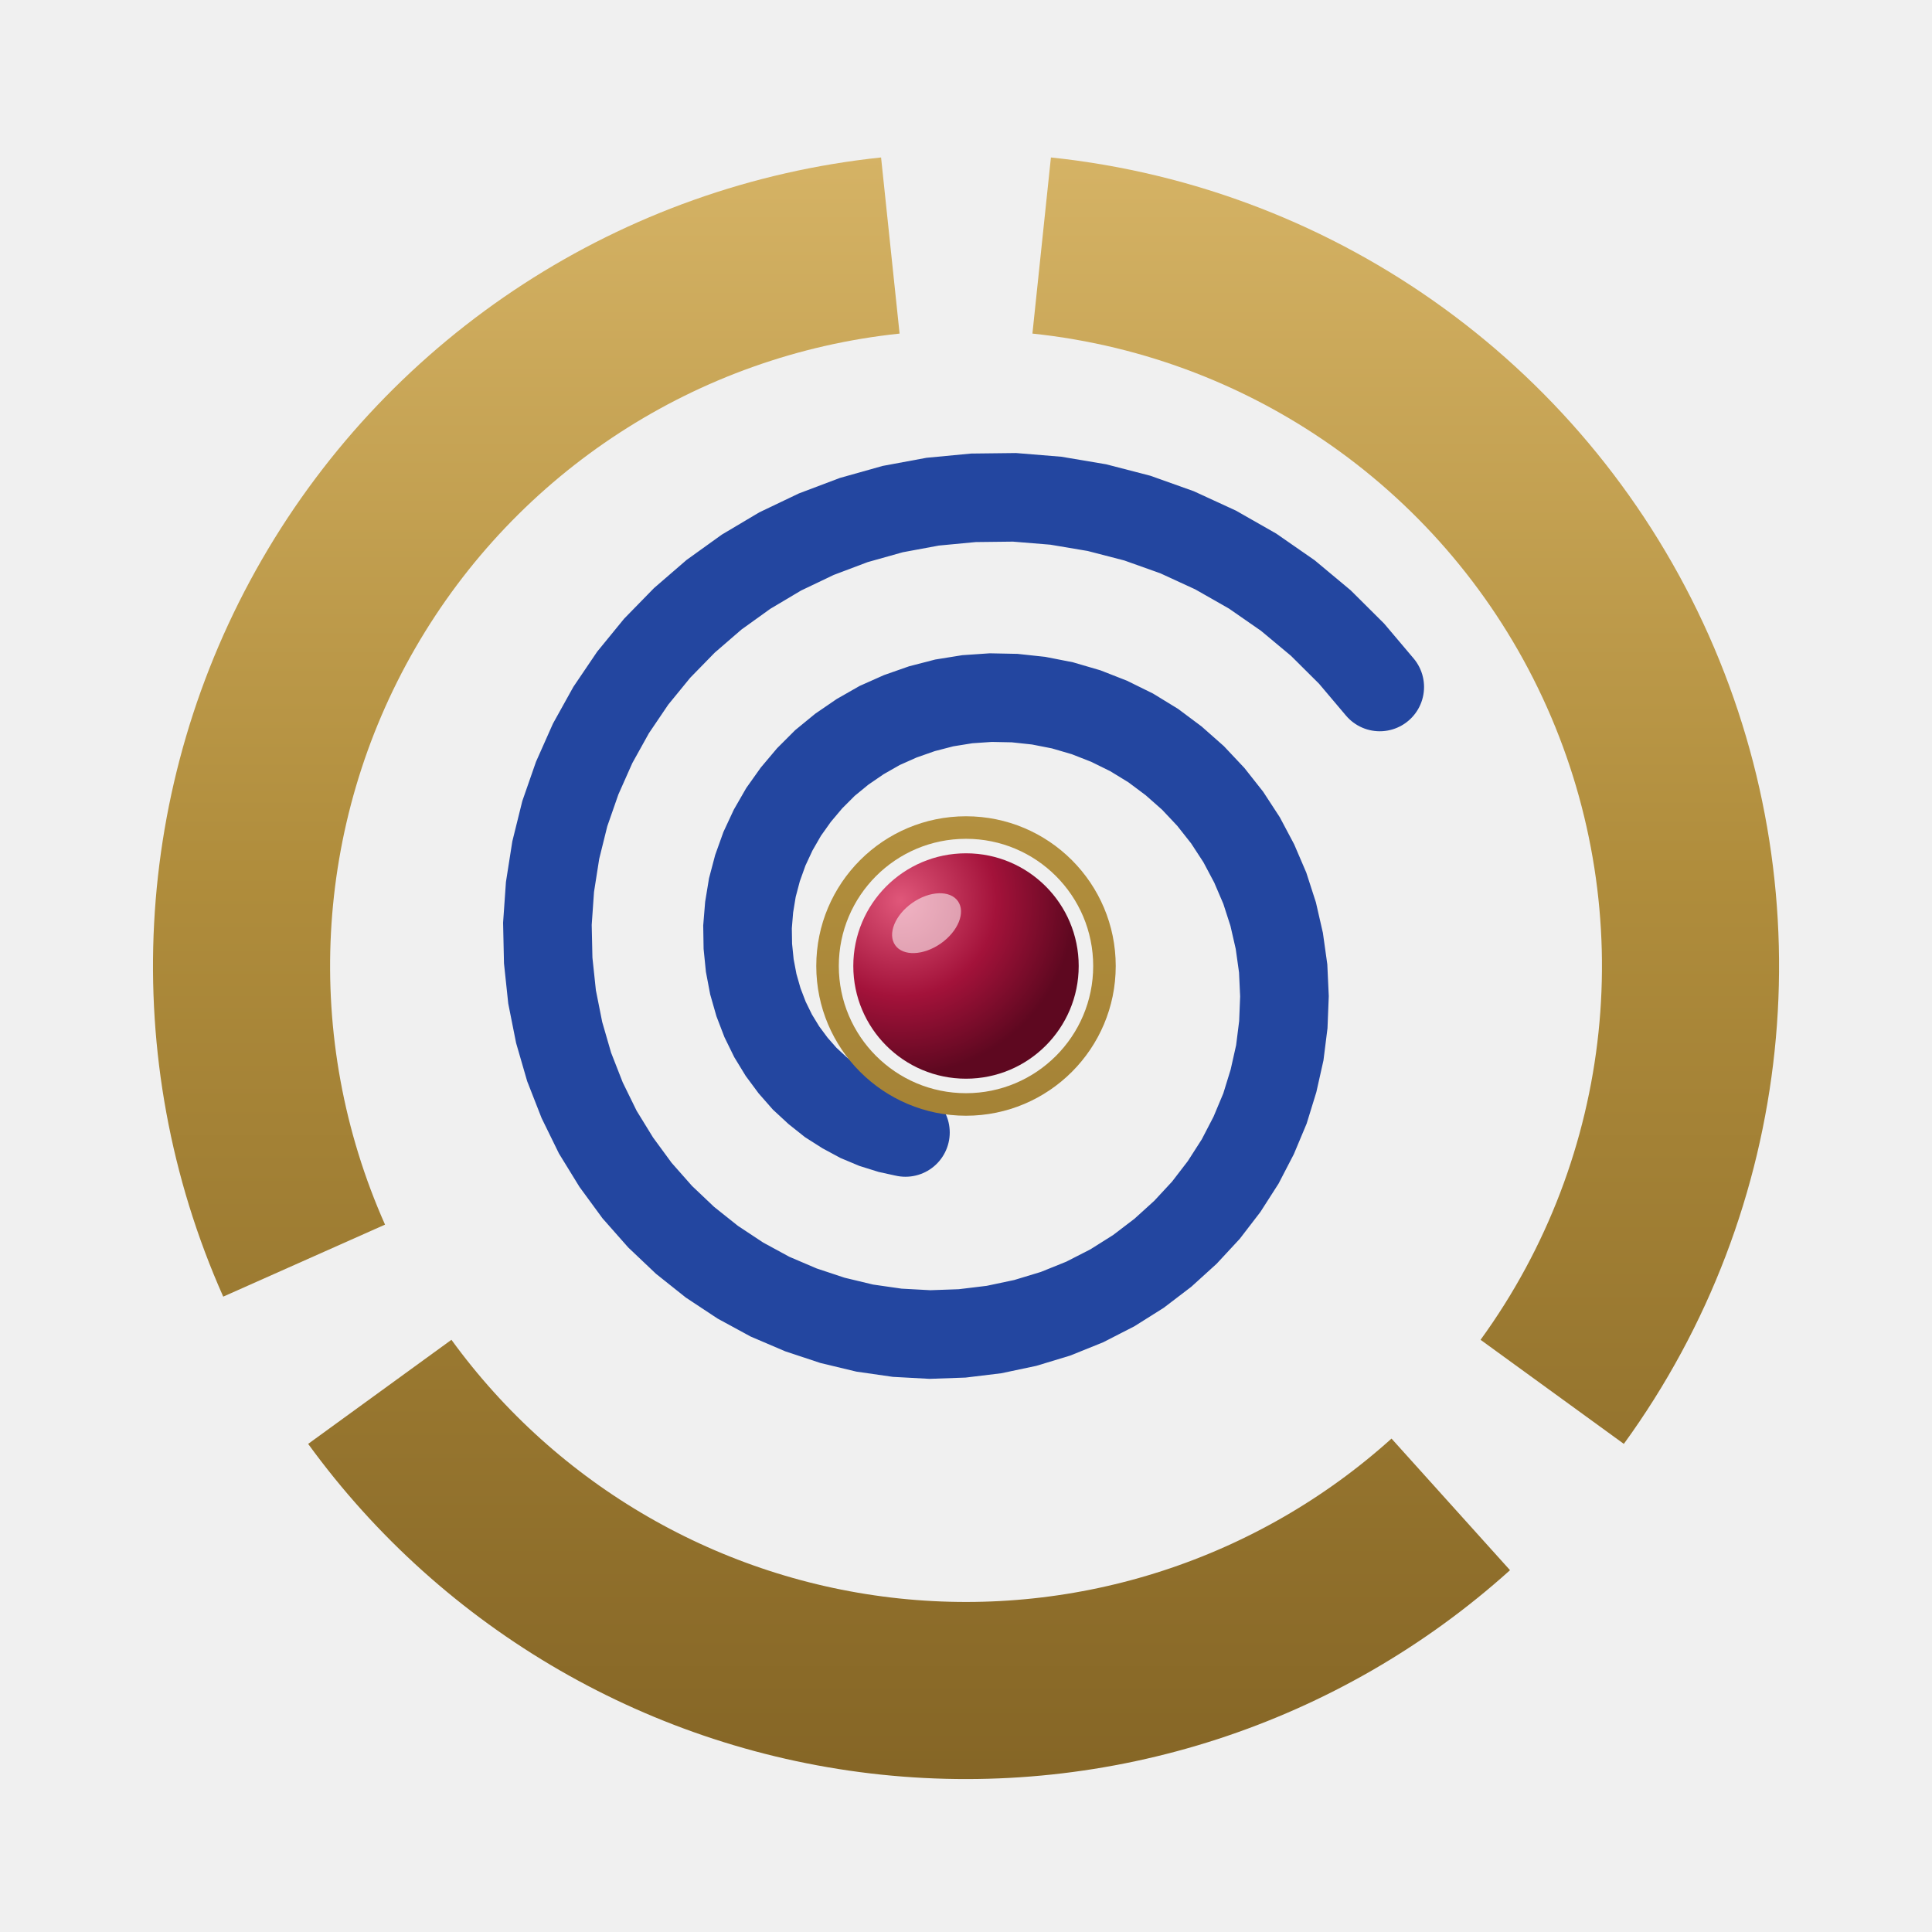
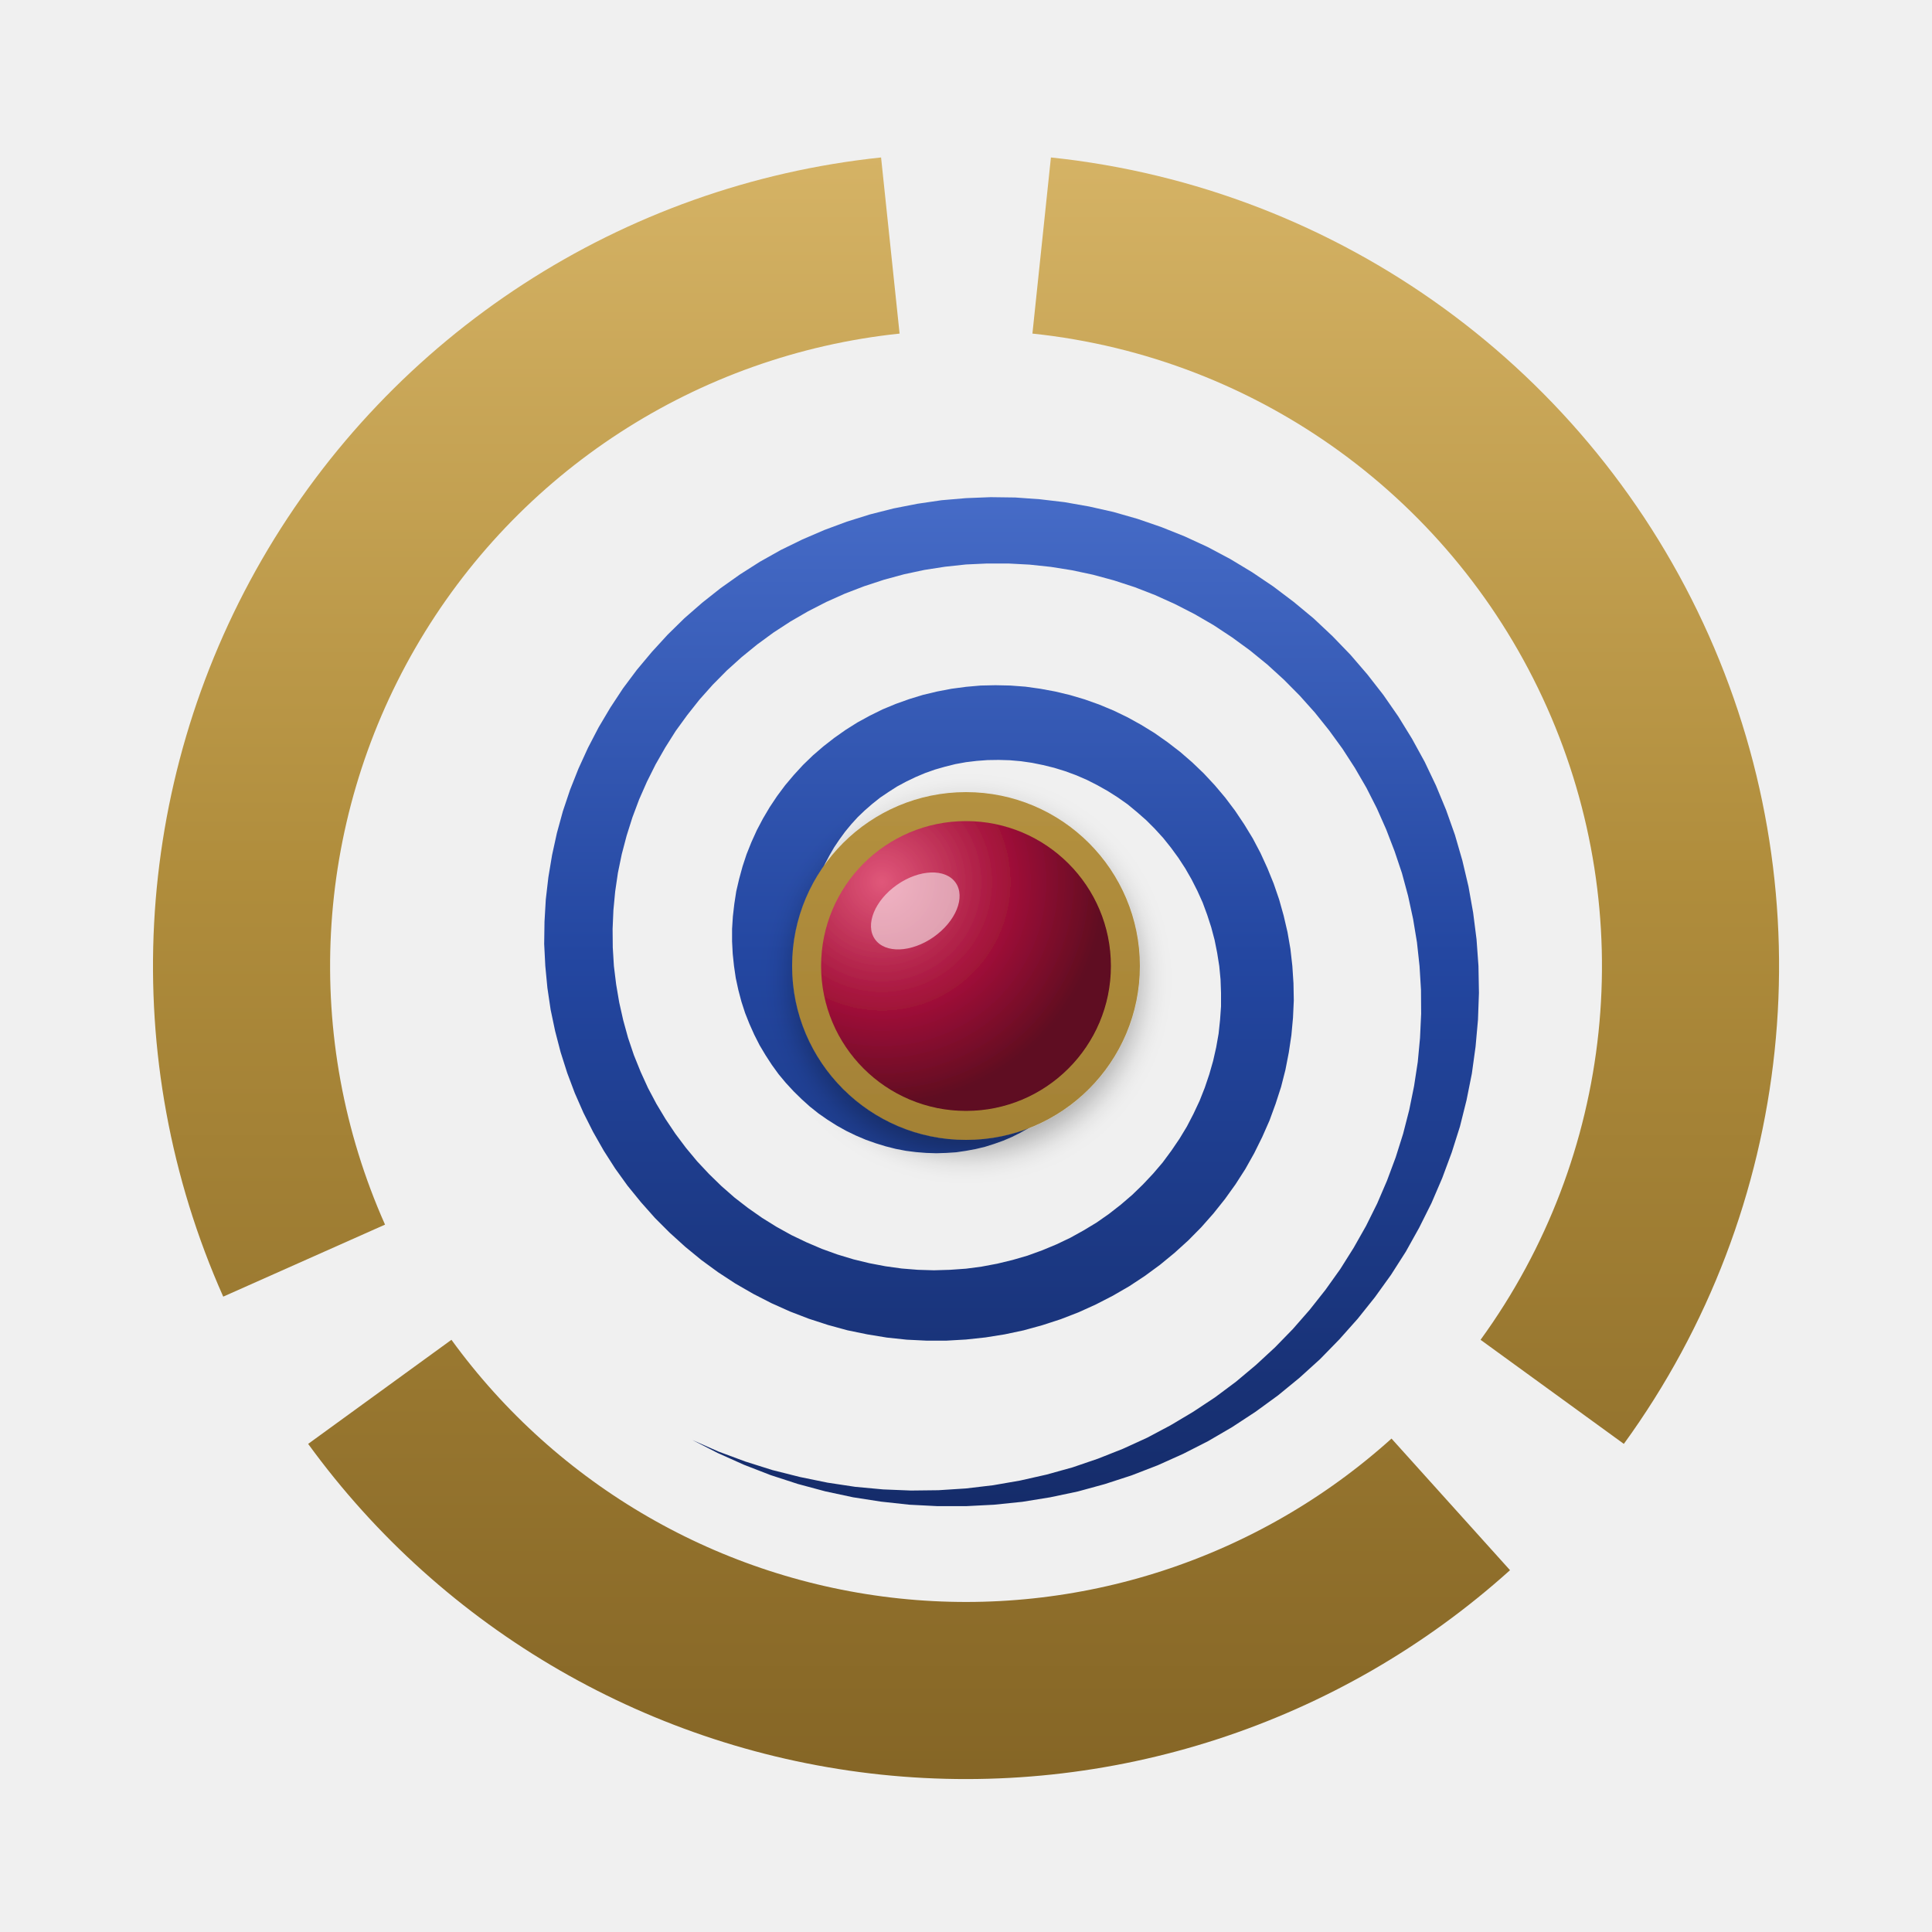
<svg xmlns="http://www.w3.org/2000/svg" viewBox="0 0 120 120">
-   <style>.bh{stop-color:#ddbb6e}.bm{stop-color:#b08d3c}.bl{stop-color:#7e5f22}.rh{stop-color:#e0577a}.rm{stop-color:#a3123a}.rl{stop-color:#5e0820}.hs{stroke:#2346a0}.ir{stroke:#b08d3c}@media (prefers-color-scheme:dark){.bh{stop-color:#f6e3ae}.bm{stop-color:#d2ae5c}.bl{stop-color:#9c7a34}.rh{stop-color:#ff8fa6}.rm{stop-color:#e0456a}.rl{stop-color:#8a1534}.hs{stroke:#7d9be8}.ir{stroke:#d2ae5c}}</style>
+   <style>.bh{stop-color:#ddbb6e}.bm{stop-color:#b08d3c}.bl{stop-color:#7e5f22}.rh{stop-color:#e0577a}.rm{stop-color:#a3123a}.rl{stop-color:#5e0820}.sh{stop-color:#4e74d0}.sm{stop-color:#2346a0}.sl{stop-color:#142a66}.hs{stroke:#2346a0}.ir{stroke:#b08d3c}@media (prefers-color-scheme:dark){.bh{stop-color:#f6e3ae}.bm{stop-color:#d2ae5c}.bl{stop-color:#9c7a34}.rh{stop-color:#ff8fa6}.rm{stop-color:#e0456a}.rl{stop-color:#8a1534}.sh{stop-color:#a9bef2}.sm{stop-color:#7d9be8}.sl{stop-color:#3d5fb8}.hs{stroke:#7d9be8}.ir{stroke:#d2ae5c}}</style>
  <defs>
    <linearGradient id="b" x1="0" y1="0" x2="0" y2="120" gradientUnits="userSpaceOnUse">
      <stop class="bh" offset="0" />
      <stop class="bm" offset=".45" />
      <stop class="bl" offset="1" />
    </linearGradient>
-     <radialGradient id="r" cx="55.94" cy="55.94" r="10.85" gradientUnits="userSpaceOnUse">
+     <radialGradient id="r" cx="54.78" cy="54.78" r="13.95" gradientUnits="userSpaceOnUse">
      <stop class="rh" offset="0" />
      <stop class="rm" offset=".55" />
      <stop class="rl" offset="1" />
    </radialGradient>
+     <linearGradient id="s" x1="0" y1="24" x2="0" y2="96" gradientUnits="userSpaceOnUse">
+       <stop class="sh" offset="0" />
+       <stop class="sm" offset=".5" />
+       <stop class="sl" offset="1" />
+     </linearGradient>
+     <filter id="d" x="-50%" y="-50%" width="200%" height="200%">
+       <feDropShadow dx="0" dy=".8" stdDeviation=".9" flood-color="#000" flood-opacity=".3" />
+     </filter>
  </defs>
  <g>
    <path d="M64.7 15.25 A45 45 0 0 1 96.41 86.45" fill="none" stroke="url(#b)" stroke-width="11" />
    <path d="M90.11 93.44 A45 45 0 0 1 23.59 86.45" fill="none" stroke="url(#b)" stroke-width="11" />
    <path d="M18.89 78.3 A45 45 0 0 1 55.3 15.25" fill="none" stroke="url(#b)" stroke-width="11" />
-     <path class="hs" d="M56.24 70.34 L55.28 70.13 L54.32 69.83 L53.39 69.44 L52.48 68.95 L51.6 68.39 L50.77 67.73 L49.98 67 L49.26 66.18 L48.6 65.29 L48.02 64.34 L47.52 63.32 L47.11 62.25 L46.79 61.13 L46.57 59.97 L46.45 58.78 L46.43 57.57 L46.53 56.35 L46.73 55.13 L47.05 53.92 L47.48 52.72 L48.02 51.56 L48.67 50.43 L49.43 49.36 L50.29 48.34 L51.24 47.39 L52.29 46.53 L53.43 45.75 L54.64 45.06 L55.92 44.49 L57.26 44.02 L58.65 43.66 L60.08 43.43 L61.54 43.33 L63.02 43.36 L64.51 43.52 L65.99 43.81 L67.46 44.24 L68.89 44.8 L70.29 45.49 L71.63 46.31 L72.9 47.26 L74.1 48.32 L75.21 49.5 L76.22 50.78 L77.12 52.16 L77.9 53.63 L78.56 55.17 L79.08 56.78 L79.46 58.44 L79.7 60.15 L79.78 61.88 L79.71 63.64 L79.49 65.39 L79.1 67.13 L78.57 68.85 L77.87 70.52 L77.03 72.14 L76.03 73.7 L74.9 75.17 L73.63 76.54 L72.23 77.81 L70.71 78.97 L69.09 79.99 L67.37 80.87 L65.56 81.6 L63.68 82.17 L61.74 82.58 L59.76 82.82 L57.76 82.89 L55.73 82.78 L53.71 82.49 L51.71 82.01 L49.75 81.36 L47.83 80.54 L45.99 79.54 L44.22 78.37 L42.55 77.04 L41 75.57 L39.57 73.95 L38.28 72.19 L37.13 70.32 L36.16 68.34 L35.35 66.27 L34.73 64.13 L34.29 61.92 L34.05 59.66 L34 57.38 L34.16 55.09 L34.52 52.8 L35.08 50.54 L35.85 48.33 L36.81 46.17 L37.96 44.1 L39.3 42.12 L40.82 40.26 L42.51 38.53 L44.35 36.94 L46.34 35.51 L48.46 34.25 L50.7 33.18 L53.03 32.3 L55.45 31.62 L57.93 31.16 L60.46 30.92 L63.01 30.89 L65.58 31.1 L68.13 31.53 L70.64 32.18 L73.11 33.06 L75.5 34.16 L77.8 35.47 L79.99 36.99 L82.04 38.7 L83.95 40.6 L85.7 42.67" fill="none" stroke-width="5.5" stroke-linecap="round" />
-     <circle cx="60" cy="60" r="8.6" fill="none" stroke="url(#b)" stroke-width="1.4" />
-     <circle cx="60" cy="60" r="7" fill="url(#r)" />
-     <ellipse cx="57.55" cy="57.34" rx="2.38" ry="1.54" fill="#fff" opacity=".55" transform="rotate(-35 57.55 57.34)" />
+     <path d="M63.3 54.28 L63.65 54.38 L63.99 54.5 L64.34 54.64 L64.68 54.8 L65.01 54.99 L65.34 55.19 L65.66 55.42 L65.97 55.66 L66.27 55.93 L66.56 56.21 L66.84 56.52 L67.1 56.84 L67.35 57.18 L67.58 57.54 L67.79 57.91 L67.98 58.3 L68.16 58.71 L68.31 59.13 L68.44 59.56 L68.55 60 L68.64 60.45 L68.7 60.91 L68.74 61.38 L68.75 61.86 L68.73 62.34 L68.69 62.82 L68.62 63.31 L68.53 63.8 L68.4 64.28 L68.25 64.77 L68.07 65.24 L67.87 65.72 L67.63 66.18 L67.37 66.64 L67.08 67.08 L66.77 67.52 L66.43 67.94 L66.06 68.34 L65.67 68.73 L65.25 69.1 L64.81 69.45 L64.35 69.78 L63.87 70.08 L63.37 70.36 L62.85 70.62 L62.31 70.85 L61.75 71.05 L61.18 71.23 L60.6 71.37 L60 71.48 L59.39 71.57 L58.78 71.61 L58.16 71.63 L57.53 71.61 L56.9 71.56 L56.27 71.48 L55.64 71.36 L55.01 71.2 L54.39 71.01 L53.77 70.79 L53.16 70.53 L52.56 70.24 L51.97 69.91 L51.4 69.55 L50.84 69.16 L50.3 68.73 L49.79 68.27 L49.29 67.78 L48.81 67.26 L48.36 66.72 L47.94 66.14 L47.55 65.54 L47.18 64.92 L46.85 64.27 L46.55 63.6 L46.28 62.92 L46.05 62.21 L45.86 61.49 L45.7 60.75 L45.59 60 L45.51 59.24 L45.47 58.47 L45.47 57.7 L45.52 56.92 L45.61 56.14 L45.73 55.36 L45.91 54.59 L46.12 53.82 L46.37 53.06 L46.67 52.31 L47.01 51.56 L47.39 50.84 L47.81 50.13 L48.27 49.44 L48.77 48.77 L49.31 48.13 L49.88 47.51 L50.49 46.92 L51.14 46.36 L51.82 45.83 L52.53 45.33 L53.26 44.87 L54.03 44.45 L54.82 44.06 L55.64 43.72 L56.48 43.42 L57.33 43.16 L58.21 42.95 L59.1 42.78 L60 42.66 L60.91 42.58 L61.83 42.56 L62.76 42.58 L63.69 42.65 L64.62 42.78 L65.54 42.95 L66.46 43.17 L67.37 43.44 L68.27 43.76 L69.16 44.13 L70.03 44.55 L70.88 45.02 L71.71 45.53 L72.52 46.1 L73.3 46.7 L74.05 47.35 L74.77 48.04 L75.45 48.77 L76.1 49.54 L76.71 50.35 L77.28 51.2 L77.81 52.07 L78.29 52.98 L78.72 53.92 L79.11 54.88 L79.45 55.87 L79.73 56.87 L79.97 57.9 L80.15 58.94 L80.27 60 L80.34 61.07 L80.36 62.14 L80.31 63.22 L80.21 64.3 L80.05 65.37 L79.84 66.45 L79.57 67.51 L79.23 68.56 L78.85 69.6 L78.4 70.62 L77.9 71.63 L77.35 72.61 L76.74 73.56 L76.08 74.48 L75.37 75.37 L74.61 76.23 L73.8 77.05 L72.95 77.82 L72.05 78.56 L71.11 79.25 L70.14 79.89 L69.12 80.48 L68.07 81.02 L66.99 81.51 L65.88 81.94 L64.74 82.31 L63.58 82.63 L62.4 82.88 L61.21 83.07 L60 83.2 L58.78 83.27 L57.55 83.27 L56.32 83.21 L55.09 83.08 L53.87 82.88 L52.65 82.63 L51.44 82.3 L50.24 81.91 L49.07 81.46 L47.91 80.94 L46.78 80.36 L45.67 79.72 L44.6 79.02 L43.56 78.26 L42.56 77.44 L41.6 76.57 L40.68 75.65 L39.81 74.67 L38.98 73.65 L38.21 72.58 L37.5 71.47 L36.84 70.31 L36.24 69.12 L35.7 67.89 L35.23 66.64 L34.82 65.35 L34.48 64.04 L34.2 62.71 L34 61.36 L33.87 60 L33.8 58.63 L33.82 57.25 L33.9 55.87 L34.06 54.49 L34.29 53.11 L34.59 51.74 L34.96 50.39 L35.41 49.05 L35.93 47.74 L36.52 46.45 L37.18 45.18 L37.91 43.95 L38.7 42.75 L39.56 41.6 L40.49 40.49 L41.47 39.42 L42.51 38.4 L43.61 37.44 L44.76 36.53 L45.96 35.68 L47.2 34.89 L48.5 34.16 L49.83 33.51 L51.2 32.92 L52.6 32.4 L54.04 31.95 L55.5 31.58 L56.98 31.29 L58.48 31.07 L60 30.94 L61.53 30.88 L63.06 30.9 L64.59 31.01 L66.12 31.19 L67.65 31.46 L69.16 31.8 L70.66 32.23 L72.14 32.74 L73.59 33.32 L75.02 33.98 L76.41 34.72 L77.77 35.54 L79.09 36.43 L80.36 37.39 L81.59 38.41 L82.76 39.51 L83.88 40.67 L84.93 41.89 L85.92 43.16 L86.85 44.5 L87.7 45.88 L88.49 47.32 L89.19 48.79 L89.82 50.31 L90.37 51.86 L90.83 53.45 L91.21 55.06 L91.5 56.69 L91.71 58.34 L91.83 60 L91.86 61.67 L91.8 63.34 L91.65 65.01 L91.42 66.68 L91.09 68.33 L90.68 69.97 L90.17 71.58 L89.58 73.17 L88.91 74.73 L88.15 76.25 L87.32 77.74 L86.4 79.18 L85.4 80.57 L84.33 81.91 L83.19 83.19 L81.99 84.42 L80.71 85.58 L79.38 86.67 L77.98 87.69 L76.53 88.64 L75.04 89.51 L73.49 90.3 L71.91 91.01 L70.28 91.64 L68.62 92.18 L66.94 92.64 L65.23 93 L63.5 93.28 L61.75 93.46 L60 93.55 L58.24 93.55 L56.48 93.46 L54.73 93.27 L52.99 93 L51.26 92.63 L49.55 92.17 L47.86 91.62 L46.21 90.98 L44.58 90.25 L43 89.44 L43 89.44 L44.63 90.16 L46.3 90.78 L47.98 91.31 L49.69 91.74 L51.4 92.09 L53.12 92.35 L54.85 92.51 L56.58 92.58 L58.29 92.56 L60 92.45 L61.69 92.25 L63.36 91.96 L65 91.59 L66.62 91.14 L68.2 90.6 L69.74 89.99 L71.25 89.3 L72.7 88.53 L74.11 87.69 L75.47 86.79 L76.77 85.82 L78.01 84.78 L79.19 83.69 L80.3 82.55 L81.35 81.35 L82.33 80.11 L83.25 78.82 L84.08 77.5 L84.85 76.14 L85.54 74.75 L86.15 73.33 L86.69 71.88 L87.15 70.42 L87.53 68.94 L87.83 67.46 L88.06 65.96 L88.2 64.47 L88.27 62.97 L88.26 61.48 L88.17 60 L88.01 58.53 L87.77 57.08 L87.46 55.65 L87.08 54.24 L86.62 52.87 L86.1 51.52 L85.52 50.21 L84.87 48.93 L84.15 47.69 L83.38 46.5 L82.55 45.36 L81.67 44.26 L80.73 43.21 L79.75 42.22 L78.72 41.28 L77.64 40.4 L76.53 39.59 L75.38 38.83 L74.19 38.14 L72.98 37.52 L71.74 36.96 L70.48 36.47 L69.19 36.05 L67.9 35.7 L66.59 35.42 L65.27 35.21 L63.95 35.07 L62.63 35 L61.31 35 L60 35.06 L58.7 35.2 L57.41 35.4 L56.15 35.67 L54.9 36.01 L53.68 36.41 L52.48 36.87 L51.32 37.39 L50.19 37.97 L49.1 38.6 L48.04 39.29 L47.03 40.03 L46.06 40.82 L45.14 41.65 L44.27 42.53 L43.45 43.45 L42.69 44.41 L41.97 45.4 L41.32 46.43 L40.72 47.48 L40.18 48.56 L39.7 49.65 L39.28 50.77 L38.92 51.91 L38.62 53.05 L38.38 54.21 L38.21 55.37 L38.1 56.53 L38.05 57.69 L38.06 58.85 L38.13 60 L38.27 61.14 L38.46 62.26 L38.71 63.37 L39.01 64.46 L39.37 65.53 L39.79 66.57 L40.25 67.58 L40.77 68.56 L41.34 69.51 L41.95 70.42 L42.61 71.3 L43.3 72.13 L44.04 72.92 L44.81 73.67 L45.62 74.38 L46.46 75.03 L47.33 75.64 L48.23 76.2 L49.15 76.71 L50.09 77.16 L51.05 77.57 L52.02 77.92 L53.01 78.22 L54 78.46 L55 78.65 L56.01 78.79 L57.01 78.87 L58.01 78.9 L59.01 78.87 L60 78.8 L60.98 78.67 L61.94 78.49 L62.89 78.26 L63.82 77.99 L64.73 77.66 L65.62 77.29 L66.48 76.88 L67.31 76.42 L68.12 75.93 L68.89 75.39 L69.62 74.82 L70.33 74.21 L70.99 73.57 L71.62 72.9 L72.21 72.21 L72.75 71.48 L73.26 70.73 L73.72 69.97 L74.13 69.18 L74.51 68.37 L74.83 67.56 L75.11 66.73 L75.35 65.89 L75.54 65.05 L75.69 64.2 L75.78 63.35 L75.84 62.51 L75.84 61.67 L75.81 60.83 L75.73 60 L75.6 59.18 L75.44 58.38 L75.23 57.59 L74.98 56.82 L74.7 56.06 L74.37 55.33 L74.01 54.62 L73.62 53.94 L73.19 53.28 L72.73 52.65 L72.25 52.05 L71.73 51.48 L71.19 50.94 L70.62 50.44 L70.04 49.96 L69.43 49.53 L68.8 49.13 L68.16 48.77 L67.51 48.44 L66.84 48.15 L66.16 47.9 L65.48 47.69 L64.79 47.52 L64.1 47.38 L63.41 47.28 L62.72 47.22 L62.03 47.2 L61.34 47.21 L60.67 47.26 L60 47.34 L59.34 47.46 L58.7 47.62 L58.07 47.8 L57.45 48.02 L56.86 48.27 L56.28 48.55 L55.72 48.85 L55.19 49.19 L54.67 49.54 L54.18 49.93 L53.72 50.33 L53.28 50.75 L52.87 51.2 L52.49 51.66 L52.14 52.14 L51.81 52.63 L51.52 53.13 L51.25 53.64 L51.02 54.17 L50.81 54.7 L50.64 55.23 L50.49 55.77 L50.38 56.31 L50.3 56.85 L50.25 57.39 L50.22 57.92 L50.23 58.45 L50.26 58.98 L50.32 59.49 L50.41 60 L50.53 60.5 L50.67 60.98 L50.83 61.45 L51.02 61.91 L51.23 62.35 L51.47 62.77 L51.72 63.18 L51.99 63.57 L52.28 63.93 L52.58 64.28 L52.9 64.61 L53.24 64.91 L53.58 65.2 L53.94 65.46 L54.31 65.69 L54.68 65.91 L55.06 66.1 L55.45 66.27 L55.84 66.41 L56.23 66.53 L56.62 66.63 L57.02 66.7 L57.41 66.75 L57.8 66.78 L58.18 66.79 L58.56 66.77 L58.93 66.74 L59.3 66.68 L59.65 66.61 L60 66.52 L60.34 66.41 L60.66 66.28 L60.97 66.13 L61.27 65.97 L61.55 65.8 L61.82 65.61 L62.08 65.42 L62.32 65.21 L62.54 64.99 L62.75 64.76 L62.94 64.52 L63.11 64.28 L63.26 64.03 L63.4 63.78 L63.52 63.52 L63.63 63.26 L63.71 63.01 L63.78 62.75 L63.83 62.49 L63.87 62.24 L63.89 61.98 L63.9 61.73 L63.89 61.49 L63.86 61.25 L63.82 61.02 L63.77 60.8 L63.71 60.59 L63.63 60.38 L63.54 60.19 L63.45 60 L63.34 59.82 L63.22 59.66 L63.1 59.51 L62.97 59.37 L62.83 59.24 L62.69 59.12 L62.55 59.02 L62.4 58.93 L62.25 58.85 L62.1 58.79 L61.95 58.74 L61.79 58.7 L61.64 58.67 L61.5 58.65 L61.35 58.65 L61.21 58.66 L61.07 58.67 L60.94 58.7 L60.82 58.74 L60.7 58.79Z" fill="url(#s)" />
+     <g filter="url(#d)">
+       <circle cx="60" cy="60" r="10.8" fill="url(#b)" />
+       <circle cx="60" cy="60" r="9" fill="url(#r)" />
+     </g>
+     <ellipse cx="56.85" cy="56.58" rx="3.06" ry="1.98" fill="#fff" opacity=".55" transform="rotate(-35 56.85 56.58)" />
  </g>
</svg>
